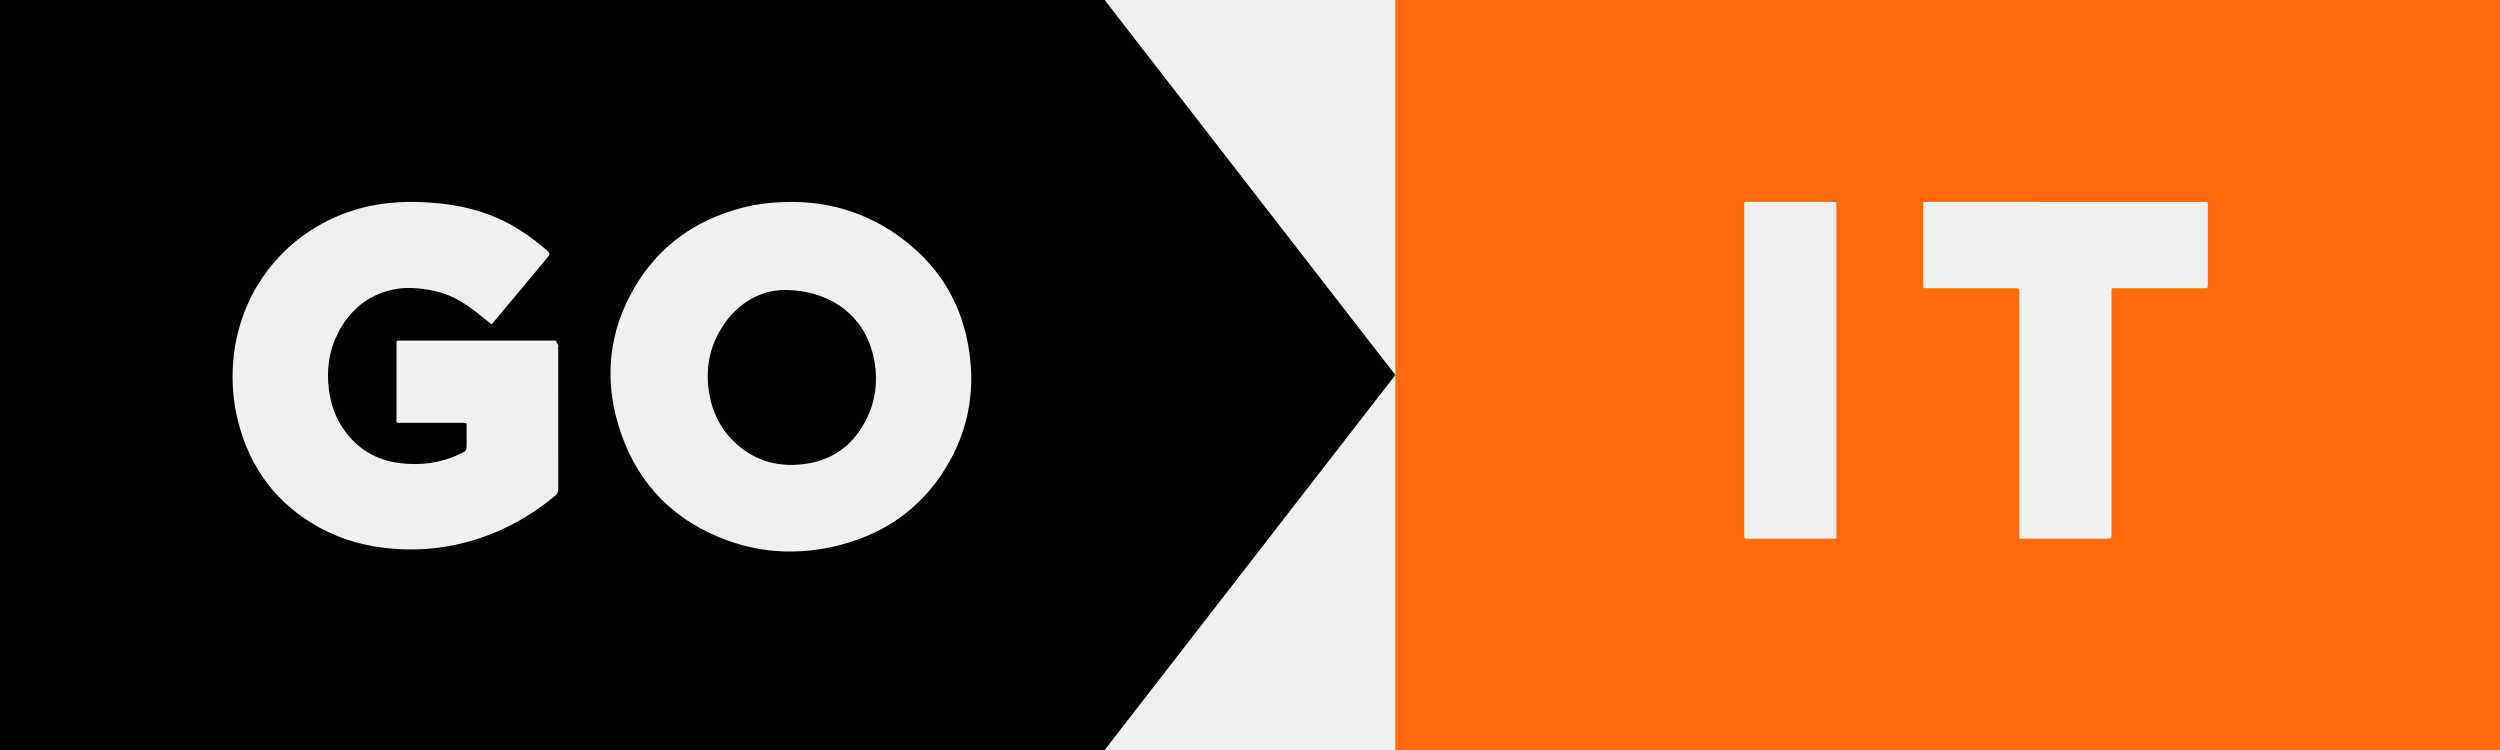
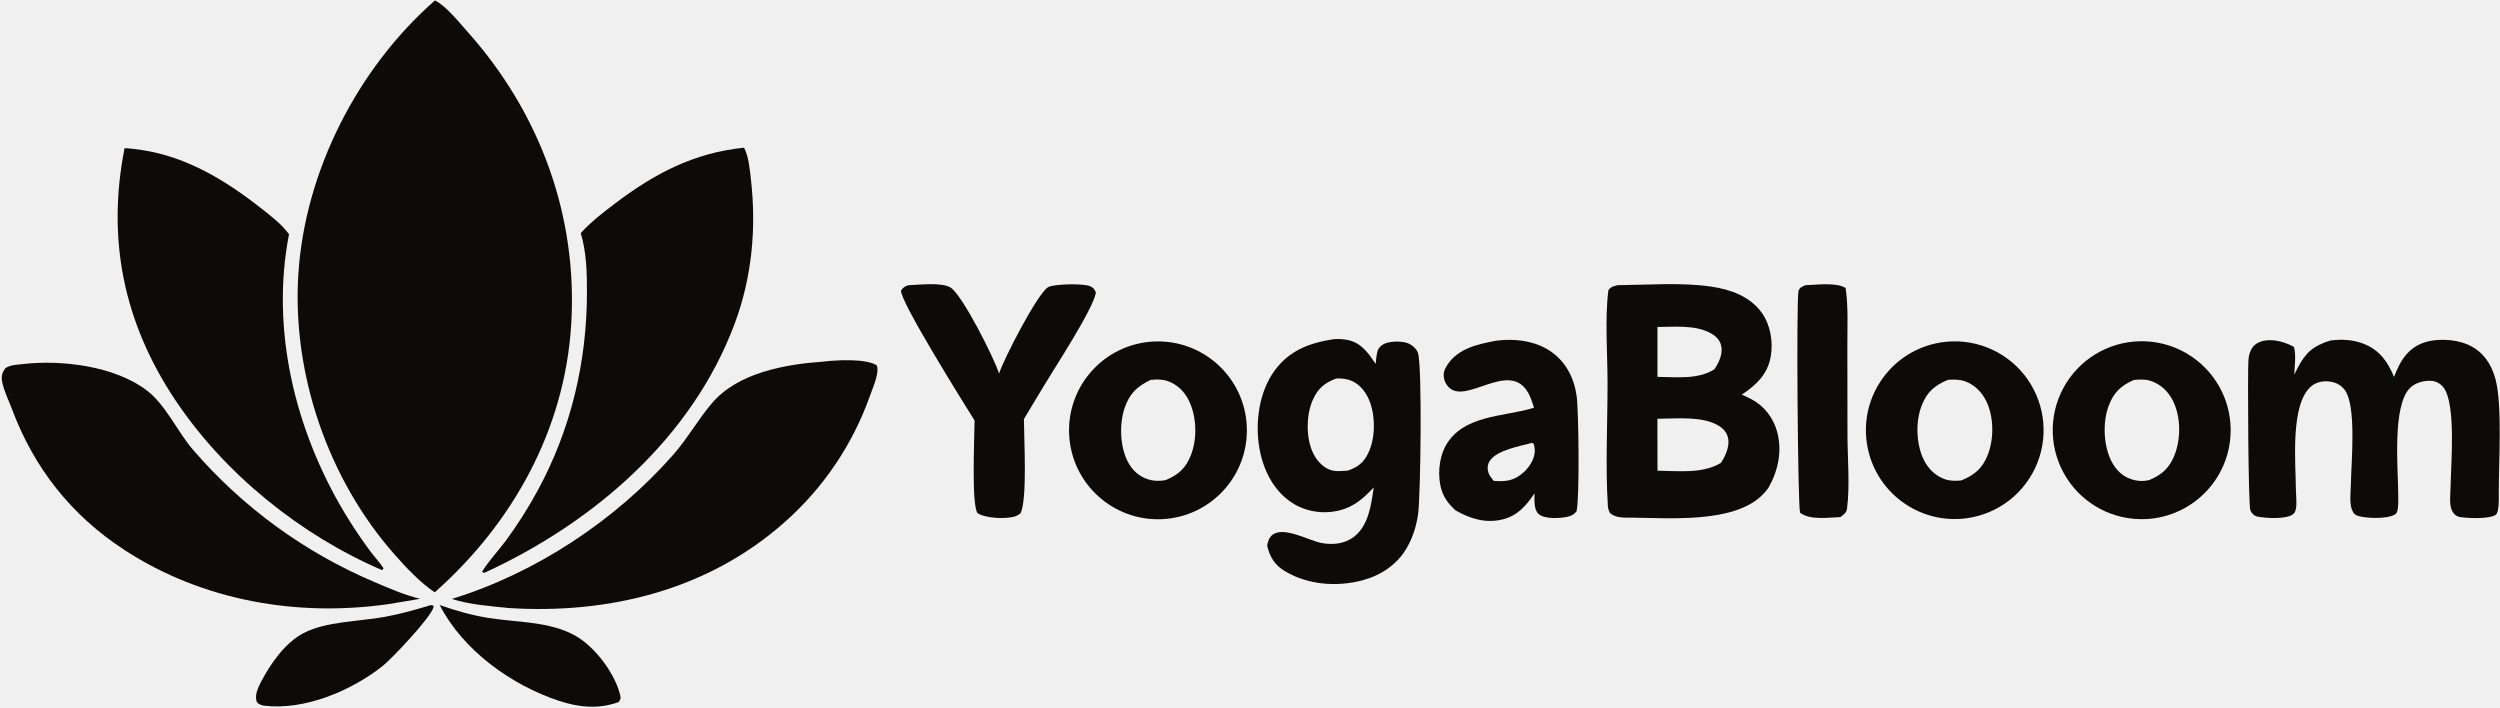
- <svg xmlns="http://www.w3.org/2000/svg" width="100" height="30" viewBox="0 0 100 30" fill="none">
-   <path fill-rule="evenodd" clip-rule="evenodd" d="M100 0H55.815V30H100V0ZM69.769 8.26V14.804V21.317C69.769 21.331 69.769 21.344 69.769 21.358L69.769 21.358V21.358C69.77 21.386 69.771 21.413 69.769 21.44C69.762 21.515 69.782 21.56 69.869 21.548C69.89 21.546 69.91 21.546 69.931 21.547C69.941 21.547 69.952 21.548 69.962 21.548C70.328 21.548 70.694 21.548 71.06 21.548H71.063C71.794 21.548 72.527 21.549 73.259 21.548C73.282 21.548 73.302 21.548 73.32 21.548C73.391 21.549 73.425 21.549 73.441 21.532C73.457 21.517 73.456 21.485 73.455 21.424V21.424C73.454 21.403 73.454 21.379 73.454 21.351V8.279C73.454 8.268 73.454 8.258 73.453 8.248C73.453 8.227 73.452 8.207 73.454 8.186C73.462 8.109 73.435 8.069 73.352 8.078C73.335 8.081 73.318 8.08 73.301 8.079L73.301 8.079C73.292 8.079 73.283 8.078 73.274 8.078C72.905 8.078 72.535 8.078 72.166 8.078H72.165H72.165C71.426 8.078 70.686 8.077 69.947 8.078C69.925 8.078 69.905 8.078 69.888 8.078C69.828 8.077 69.797 8.077 69.782 8.092C69.766 8.107 69.767 8.138 69.768 8.2C69.768 8.217 69.769 8.237 69.769 8.26ZM88.124 8.079H82.627C80.795 8.079 78.963 8.079 77.133 8.077L77.113 8.077L77.091 8.078C77.064 8.078 77.037 8.078 77.009 8.077C76.947 8.074 76.925 8.104 76.93 8.161C76.931 8.178 76.931 8.195 76.93 8.212C76.93 8.22 76.93 8.229 76.93 8.238V11.364L76.93 11.396C76.93 11.463 76.93 11.496 76.946 11.512C76.962 11.528 76.994 11.528 77.056 11.527L77.099 11.527H80.552C80.665 11.527 80.721 11.527 80.748 11.555C80.775 11.582 80.775 11.636 80.775 11.743V21.382C80.775 21.4 80.775 21.417 80.775 21.431V21.431C80.774 21.487 80.773 21.515 80.788 21.531C80.803 21.547 80.837 21.547 80.906 21.547L80.941 21.547H80.987H84.254C84.358 21.547 84.41 21.547 84.435 21.521C84.46 21.496 84.46 21.445 84.46 21.346V11.707C84.46 11.686 84.46 11.668 84.46 11.652C84.459 11.592 84.458 11.561 84.474 11.545C84.49 11.528 84.525 11.528 84.599 11.528L84.645 11.529H88.16C88.311 11.529 88.311 11.529 88.313 11.379V11.333V8.268C88.313 8.247 88.313 8.228 88.313 8.211V8.211C88.314 8.143 88.315 8.11 88.298 8.093C88.282 8.077 88.249 8.078 88.183 8.078C88.166 8.079 88.146 8.079 88.124 8.079Z" style="fill: rgb(255,107,10)" />
-   <path fill-rule="evenodd" clip-rule="evenodd" d="M44.186 0H0V30H44.186L55.814 15L44.186 0ZM19.455 12.808C19.522 12.862 19.589 12.916 19.657 12.971C19.702 12.944 19.73 12.906 19.756 12.87L19.756 12.87C19.763 12.862 19.769 12.854 19.775 12.846C20.013 12.563 20.25 12.278 20.487 11.993C20.962 11.425 21.436 10.857 21.91 10.287C22.005 10.173 22.002 10.12 21.893 10.028C21.808 9.954 21.721 9.882 21.633 9.809C20.88 9.193 20.053 8.713 19.117 8.434C18.491 8.249 17.852 8.148 17.201 8.103C16.353 8.046 15.512 8.074 14.679 8.266C11.761 8.938 9.584 11.352 9.329 14.448C9.261 15.283 9.326 16.11 9.539 16.921C10.026 18.759 11.082 20.166 12.759 21.093C13.672 21.598 14.662 21.865 15.702 21.948C16.583 22.019 17.455 21.965 18.316 21.771C19.772 21.443 21.058 20.78 22.203 19.833C22.294 19.758 22.331 19.683 22.331 19.562C22.328 18.089 22.328 16.614 22.328 15.14L22.328 14.035C22.328 14.016 22.327 13.997 22.326 13.977C22.323 13.934 22.32 13.891 22.331 13.852C22.345 13.806 22.32 13.78 22.296 13.755C22.277 13.734 22.257 13.713 22.26 13.682C22.266 13.632 22.232 13.624 22.192 13.624H22.084H16.046C16.034 13.624 16.022 13.624 16.01 13.625C15.986 13.625 15.961 13.626 15.938 13.624C15.876 13.618 15.856 13.649 15.86 13.706C15.862 13.729 15.862 13.754 15.861 13.778C15.861 13.79 15.86 13.802 15.86 13.813C15.86 14.137 15.86 14.46 15.86 14.784C15.86 15.43 15.859 16.077 15.86 16.724C15.86 16.751 15.86 16.774 15.859 16.794C15.858 16.853 15.857 16.883 15.872 16.899C15.888 16.915 15.921 16.915 15.99 16.914H15.99C16.007 16.914 16.026 16.913 16.048 16.913H18.479C18.5 16.913 18.519 16.913 18.536 16.913C18.603 16.912 18.636 16.912 18.652 16.928C18.666 16.943 18.666 16.973 18.665 17.032C18.665 17.052 18.664 17.076 18.665 17.105C18.666 17.245 18.665 17.385 18.665 17.525C18.665 17.595 18.665 17.666 18.665 17.736V17.741C18.665 18.03 18.665 18.032 18.403 18.158C17.636 18.524 16.826 18.629 15.99 18.524C15.061 18.409 14.318 17.97 13.773 17.211C13.418 16.716 13.225 16.159 13.152 15.558C13.061 14.791 13.154 14.054 13.502 13.357C13.922 12.521 14.556 11.921 15.469 11.645C16.108 11.451 16.755 11.502 17.396 11.642C17.977 11.768 18.483 12.052 18.95 12.407C19.12 12.536 19.286 12.671 19.455 12.808L19.455 12.808L19.455 12.808ZM36.654 10.014C35.222 8.711 33.516 8.091 31.752 8.077C30.938 8.078 30.329 8.144 29.683 8.312C27.81 8.8 26.343 9.848 25.369 11.52C24.369 13.236 24.166 15.076 24.725 16.969C25.351 19.085 26.684 20.625 28.746 21.483C30.331 22.14 31.972 22.228 33.627 21.794C35.55 21.29 37.025 20.177 37.991 18.44C38.805 16.975 39.023 15.404 38.72 13.764C38.447 12.29 37.766 11.027 36.654 10.014ZM28.745 13.322C29.369 12.172 30.366 11.62 31.334 11.599C33.297 11.594 34.581 12.698 34.931 14.229C35.143 15.152 35.049 16.048 34.595 16.886C34.061 17.87 33.228 18.443 32.107 18.57C31.023 18.695 30.076 18.389 29.304 17.61C28.808 17.11 28.509 16.502 28.383 15.815C28.221 14.945 28.321 14.103 28.745 13.322Z" style="fill: #010101" />
+ <svg xmlns="http://www.w3.org/2000/svg" width="848" height="240" viewBox="0 0 848 240" fill="none">
+   <g clip-path="url(#clip0_11285_389)">
+     <path d="M147.535 0.144C151.338 2.033 155.614 7.457 158.486 10.664C183.115 38.178 196.035 73.221 193.75 110.109C191.538 145.805 173.909 177.502 147.449 200.928C142.438 197.503 137.853 192.628 133.845 188.096C111.367 162.674 99.047 126.956 101.193 93.07C103.406 58.133 121.265 23.175 147.535 0.144Z" fill="#0D0B0A" />
+     <path d="M252.355 50.105C252.427 50.229 252.51 50.347 252.573 50.477C253.975 53.331 254.38 57.86 254.736 61.028C256.588 77.504 255.056 94.023 249.261 109.622C234.784 148.595 201.322 177.283 164.324 194.291C163.888 194.286 164.181 194.321 163.516 193.933C165.776 190.235 168.929 186.929 171.538 183.454C175.528 178.028 179.143 172.339 182.358 166.427C193.692 145.572 199.112 122.637 199.095 98.985C199.09 92.267 198.936 85.557 196.992 79.073C200.462 75.223 204.713 71.977 208.84 68.854C222.14 58.789 235.541 51.785 252.355 50.105Z" fill="#0D0B0A" />
+     <path d="M42.249 50.268C44.246 50.345 46.26 50.605 48.235 50.905C63.433 53.217 76.731 61.31 88.603 70.677C91.917 73.291 95.542 76.017 98.037 79.452C91.725 111.883 100.097 145.889 116.867 173.937C119.545 178.395 122.438 182.719 125.536 186.899C127.016 188.89 128.776 190.697 130.103 192.787L129.633 193.397C101.983 181.572 76.081 160.648 59.418 135.638C41.937 109.398 36.157 81.132 42.249 50.268Z" fill="#0D0B0A" />
+     <path d="M279.403 122.642C283.812 122.116 293.692 121.56 297.388 123.913C297.574 124.469 297.63 124.524 297.649 125.199C297.723 127.785 296.033 131.657 295.157 134.07C289.293 150.72 279.253 165.588 266 177.249C240.056 200.188 206.427 208.419 172.464 206.235C166.05 205.565 159.437 205.118 153.271 203.152C181.726 194.4 208.794 176.519 228.406 154.19C233.226 148.699 236.761 142.325 241.451 136.805C250.354 126.326 266.496 123.556 279.403 122.642Z" fill="#0D0B0A" />
+     <path d="M7.566 123.511C20.826 121.947 38.82 124.131 49.742 132.387C56.236 137.296 60.149 146.411 65.516 152.616C82.299 172.051 103.319 187.376 126.957 197.408C131.99 199.563 137.173 201.812 142.495 203.122L131.855 204.899C100.874 209.357 68.769 203.822 42.261 186.586C24.209 174.846 11.498 158.747 4.026 138.667C2.929 135.723 1.287 132.526 0.726 129.458C0.398 127.666 0.686 126.484 1.733 124.965C3.4 123.739 5.566 123.754 7.566 123.511Z" fill="#0D0B0A" />
+     <path d="M548.63 96.735C558.956 96.649 570.219 95.724 580.416 97.212C586.978 98.169 593.646 100.519 597.637 106.144C600.571 110.286 601.524 116.098 600.616 121.047C599.504 127.103 595.671 130.602 590.811 133.864C591.978 134.355 593.12 134.897 594.237 135.493C598.531 137.816 601.569 141.837 602.825 146.533C604.542 152.952 603.172 159.565 599.975 165.258C599.255 166.35 598.407 167.308 597.459 168.207C587.659 177.505 566.168 175.708 553.504 175.589C551.067 175.569 547.865 175.782 546.048 173.93C545.607 173.002 545.428 172.397 545.369 171.349C544.535 157.747 545.289 143.634 545.284 129.987C545.279 120.322 544.316 107.74 545.577 98.399C546.55 97.18 547.166 97.186 548.63 96.735ZM583.219 144.567C577.749 140.998 568.539 142.031 562.19 142.041L562.22 159.664C569.255 159.713 577.471 160.795 583.711 157.022C585.18 154.858 586.654 151.641 586.227 148.946C585.919 146.985 584.847 145.629 583.219 144.567ZM580.613 113.23C575.396 110.091 568.078 110.884 562.211 110.916V127.833C568.505 127.882 576.011 128.816 581.511 125.261C582.991 123.142 584.42 120.099 583.859 117.424C583.452 115.461 582.286 114.236 580.613 113.23Z" fill="#0D0B0A" />
+     <path d="M452.355 115.054C453.929 114.923 455.512 115.007 457.061 115.305C461.787 116.251 464.096 119.722 466.623 123.431C466.767 122.135 466.861 120.736 467.164 119.47C467.476 118.15 468.196 117.341 469.382 116.706C471.289 115.69 475.389 115.62 477.384 116.362C478.844 116.906 480.468 118.175 480.969 119.703C482.454 124.218 481.872 168.388 481.013 174.429C480.447 178.41 479.211 182.336 477.201 185.826C473.964 191.456 468.459 195.13 462.269 196.808C453.542 199.166 443.613 198.416 435.824 193.725C432.349 191.635 430.726 188.939 429.807 185.062C430.1 183.662 430.448 182.302 431.649 181.394C435.551 178.445 443.98 183.389 448.309 184.193C452.037 184.883 456.053 184.506 459.151 182.163C464.259 178.311 465.104 171.192 465.977 165.319C462.557 168.973 459.315 171.911 454.271 173.148C448.806 174.493 442.819 173.57 438.118 170.452C431.927 166.352 428.477 159.317 427.212 152.174C425.668 143.477 427.013 133.072 432.285 125.789C437.314 118.852 444.229 116.298 452.355 115.054ZM453.287 128.371C449.216 129.905 446.967 131.786 445.224 135.842C443.075 140.826 443.01 148.049 445.11 153.048C446.217 155.684 448.441 158.459 451.241 159.402C453.088 160.023 455.322 159.754 457.223 159.62C460.574 158.424 462.481 157.019 464.069 153.768C466.516 148.769 466.591 141.719 464.724 136.497C463.642 133.464 461.503 130.485 458.465 129.175C456.911 128.505 454.965 128.287 453.287 128.371Z" fill="#0D0B0A" />
+     <path d="M790.361 115.523C794.357 114.994 798.294 115.173 802.067 116.736C807.279 118.894 809.985 122.826 812.05 127.845C813.107 125.194 814.274 122.523 816.145 120.329C819.104 116.847 822.981 115.462 827.469 115.29C832.637 115.092 837.933 116.278 841.726 119.991C844.218 122.434 845.747 125.705 846.581 129.056C848.8 137.982 847.559 157.158 847.589 167.246C847.594 168.79 847.787 173.669 846.581 174.583C844.526 176.132 837.248 175.789 834.687 175.427C833.193 175.218 832.269 174.414 831.654 173.059C830.705 170.974 831.212 167.251 831.242 164.942C831.341 157.461 833.183 136.785 828.755 131.329C827.737 130.078 826.297 129.294 824.674 129.18C822.291 129.011 819.258 129.835 817.525 131.533C811.39 137.545 813.425 158.921 813.475 167.325C813.49 169.023 813.549 170.88 813.341 172.562C813.246 173.307 812.988 174.171 812.308 174.558C809.692 176.057 803.328 175.834 800.444 175.159C798.939 174.806 798.299 174.3 797.763 172.84C796.874 170.423 797.371 166.844 797.415 164.287C797.549 156.791 799.327 138.15 795.514 132.531C794.367 130.843 792.665 129.815 790.659 129.488C788.38 129.115 786.008 129.418 784.151 130.883C776.69 136.77 778.73 157.407 778.765 165.935C778.775 167.985 779.192 170.919 778.715 172.835C778.521 173.635 778.288 174.121 777.603 174.573C775.205 176.147 768.702 175.809 765.833 175.243C764.627 175.005 763.857 174.265 763.336 173.173C762.601 171.619 762.383 126.772 762.656 122.329C762.73 121.093 762.988 119.773 763.554 118.659C764.284 117.23 765.505 116.3 767.004 115.815C770.554 114.669 774.982 115.938 778.119 117.68C778.874 120.483 778.333 124.151 778.214 127.075C778.581 126.331 778.953 125.586 779.336 124.851C782.106 119.5 784.707 117.319 790.361 115.523Z" fill="#0D0B0A" />
+     <path d="M725.833 115.755C742.349 115.413 756.075 128.415 756.621 144.931C757.167 161.442 744.334 175.322 727.828 176.072C716.971 176.568 706.686 171.182 700.902 161.979C695.124 152.77 694.737 141.169 699.899 131.603C705.057 122.032 714.966 115.981 725.833 115.755ZM729.266 129.121C727.508 128.599 725.602 128.718 723.8 128.882C719.362 130.853 716.949 133.112 715.231 137.749C713.176 143.294 713.509 151.038 716.14 156.33C717.559 159.179 719.759 161.492 722.822 162.515C724.922 163.22 726.888 163.334 729.037 162.828C733.291 161.045 735.834 158.777 737.581 154.418C739.77 148.953 739.75 141.645 737.233 136.289C735.66 132.938 732.86 130.183 729.266 129.121Z" fill="#0D0B0A" />
+     <path d="M391.421 115.84C408.045 115.088 422.136 127.945 422.91 144.565C423.69 161.19 410.851 175.299 394.231 176.098C377.575 176.897 363.43 164.034 362.654 147.375C361.877 130.72 374.763 116.592 391.421 115.84ZM396.116 129.28C394.19 128.62 392.208 128.63 390.211 128.883C385.76 131.083 383.218 133.376 381.518 138.241C379.595 143.751 379.875 151.619 382.648 156.792C384.161 159.616 386.452 161.681 389.541 162.625C391.436 163.205 393.581 163.26 395.508 162.798C399.752 161.036 402.24 158.753 403.947 154.399C406.112 148.879 405.936 141.597 403.432 136.206C401.962 133.039 399.461 130.427 396.116 129.28Z" fill="#0D0B0A" />
+     <path d="M658.233 116.175C668.94 114.443 679.747 118.594 686.543 127.045C693.334 135.499 695.062 146.952 691.066 157.034C687.064 167.112 677.96 174.27 667.223 175.77C650.866 178.058 635.715 166.749 633.252 150.417C630.785 134.085 641.93 118.814 658.233 116.175ZM666.53 129.334C664.663 128.674 662.642 128.689 660.692 128.853C656.224 130.754 653.653 132.908 651.846 137.534C649.726 142.96 649.935 150.471 652.442 155.743C653.956 158.925 656.532 161.542 659.938 162.624C661.64 163.17 663.571 163.165 665.328 162.946C669.786 161.065 672.383 158.96 674.23 154.328C676.374 148.947 676.339 141.521 673.842 136.264C672.358 133.141 669.836 130.506 666.53 129.334Z" fill="#0D0B0A" />
+     <path d="M507.571 115.549C511.344 115.101 514.983 115.172 518.701 116.034C524.345 117.342 529.076 120.627 531.955 125.69C533.494 128.401 534.387 131.374 534.814 134.452C535.474 139.198 535.847 169.296 534.764 173.436C533.856 174.598 532.943 175.02 531.528 175.323C529.115 175.834 523.829 176.137 521.878 174.33C520.175 172.756 520.522 169.47 520.503 167.351C517.673 171.53 514.823 174.896 509.68 176.182C503.937 177.611 498.615 175.938 493.666 173.084C491.556 171.138 489.947 169.148 489.039 166.388C487.51 161.736 488.007 155.466 490.389 151.182C496.163 140.792 509.765 141.417 519.714 138.488L520.334 138.3C519.932 137.054 519.539 135.783 519.023 134.582C513.394 121.601 499.36 135.787 492.574 132.214C491.204 131.494 490.215 130.044 489.868 128.56C489.401 126.584 489.932 125.308 491.009 123.67C494.653 118.109 501.485 116.709 507.571 115.549ZM519.666 150.227C515.531 151.363 507.777 152.614 505.309 156.367C504.505 157.593 504.436 159.197 504.957 160.547C505.324 161.5 506.044 162.335 506.679 163.119C510.954 163.407 513.635 163.094 516.901 160.125C518.882 158.318 520.699 155.414 520.604 152.619C520.579 151.924 520.386 151.22 520.227 150.55L519.666 150.227Z" fill="#0D0B0A" />
+     <path d="M338.877 126.723C340.358 122.017 351.886 99.499 355.558 97.384C357.466 96.286 367.65 96.118 369.695 97.055C371.008 97.655 371.149 98.01 371.744 99.236C370.696 105.066 357.814 124.633 354.004 131.012L347.309 142.142C347.335 148.833 348.512 169.256 346.179 174.101C345.36 174.727 344.781 175.074 343.758 175.313C340.615 176.047 334.361 175.829 331.59 174.087C329.445 171.262 330.567 147.816 330.571 142.628C327.149 137.158 305.065 101.896 305.647 98.527C306.377 97.478 306.847 97.215 308.029 96.751C311.754 96.641 319.329 95.653 322.411 97.524C326.41 99.952 337.391 121.768 338.877 126.723Z" fill="#0D0B0A" />
+     <path d="M612.364 96.741C616.271 96.639 622.664 95.662 626.035 97.681C626.983 104.117 626.611 110.928 626.626 117.42L626.666 147.483C626.666 155.331 627.529 164.778 626.517 172.483C626.318 174.017 625.37 174.518 624.258 175.397C620.187 175.531 613.927 176.539 610.577 173.893C609.787 170.884 609.291 101.486 610.05 98.745C610.413 97.446 611.267 97.298 612.364 96.741Z" fill="#0D0B0A" />
+     <path d="M149.133 205.222C154.524 207.138 159.946 208.672 165.601 209.591C175.342 211.169 186.658 210.708 195.409 215.781C201.872 219.529 208.49 228.306 210.317 235.583C210.651 236.919 210.554 237.028 209.87 238.135C203.106 240.572 196.537 239.992 189.807 237.788C173.595 232.486 157.069 220.671 149.133 205.222Z" fill="#0D0B0A" />
+     <path d="M146.084 205.262C146.427 205.232 146.755 205.411 147.085 205.505C147.068 205.659 147.071 205.818 147.035 205.972C146.202 209.422 132.855 223.49 129.773 225.928C119.124 234.337 103.311 241.014 89.572 239.371C89.205 239.292 88.695 239.192 88.36 239.038C87.62 238.696 87.152 238.423 86.957 237.624C86.436 235.474 87.657 232.982 88.634 231.115C91.782 225.099 96.71 218.04 102.885 214.788C110.495 210.787 121.733 210.802 130.191 209.298C135.61 208.335 140.831 206.865 146.084 205.262Z" fill="#0D0B0A" />
+   </g>
+   <defs>
+     <clipPath id="clip0_11285_389">
+       <rect width="847.307" height="239.575" fill="white" transform="translate(0.597519 0.143677)" />
+     </clipPath>
+   </defs>
</svg>
